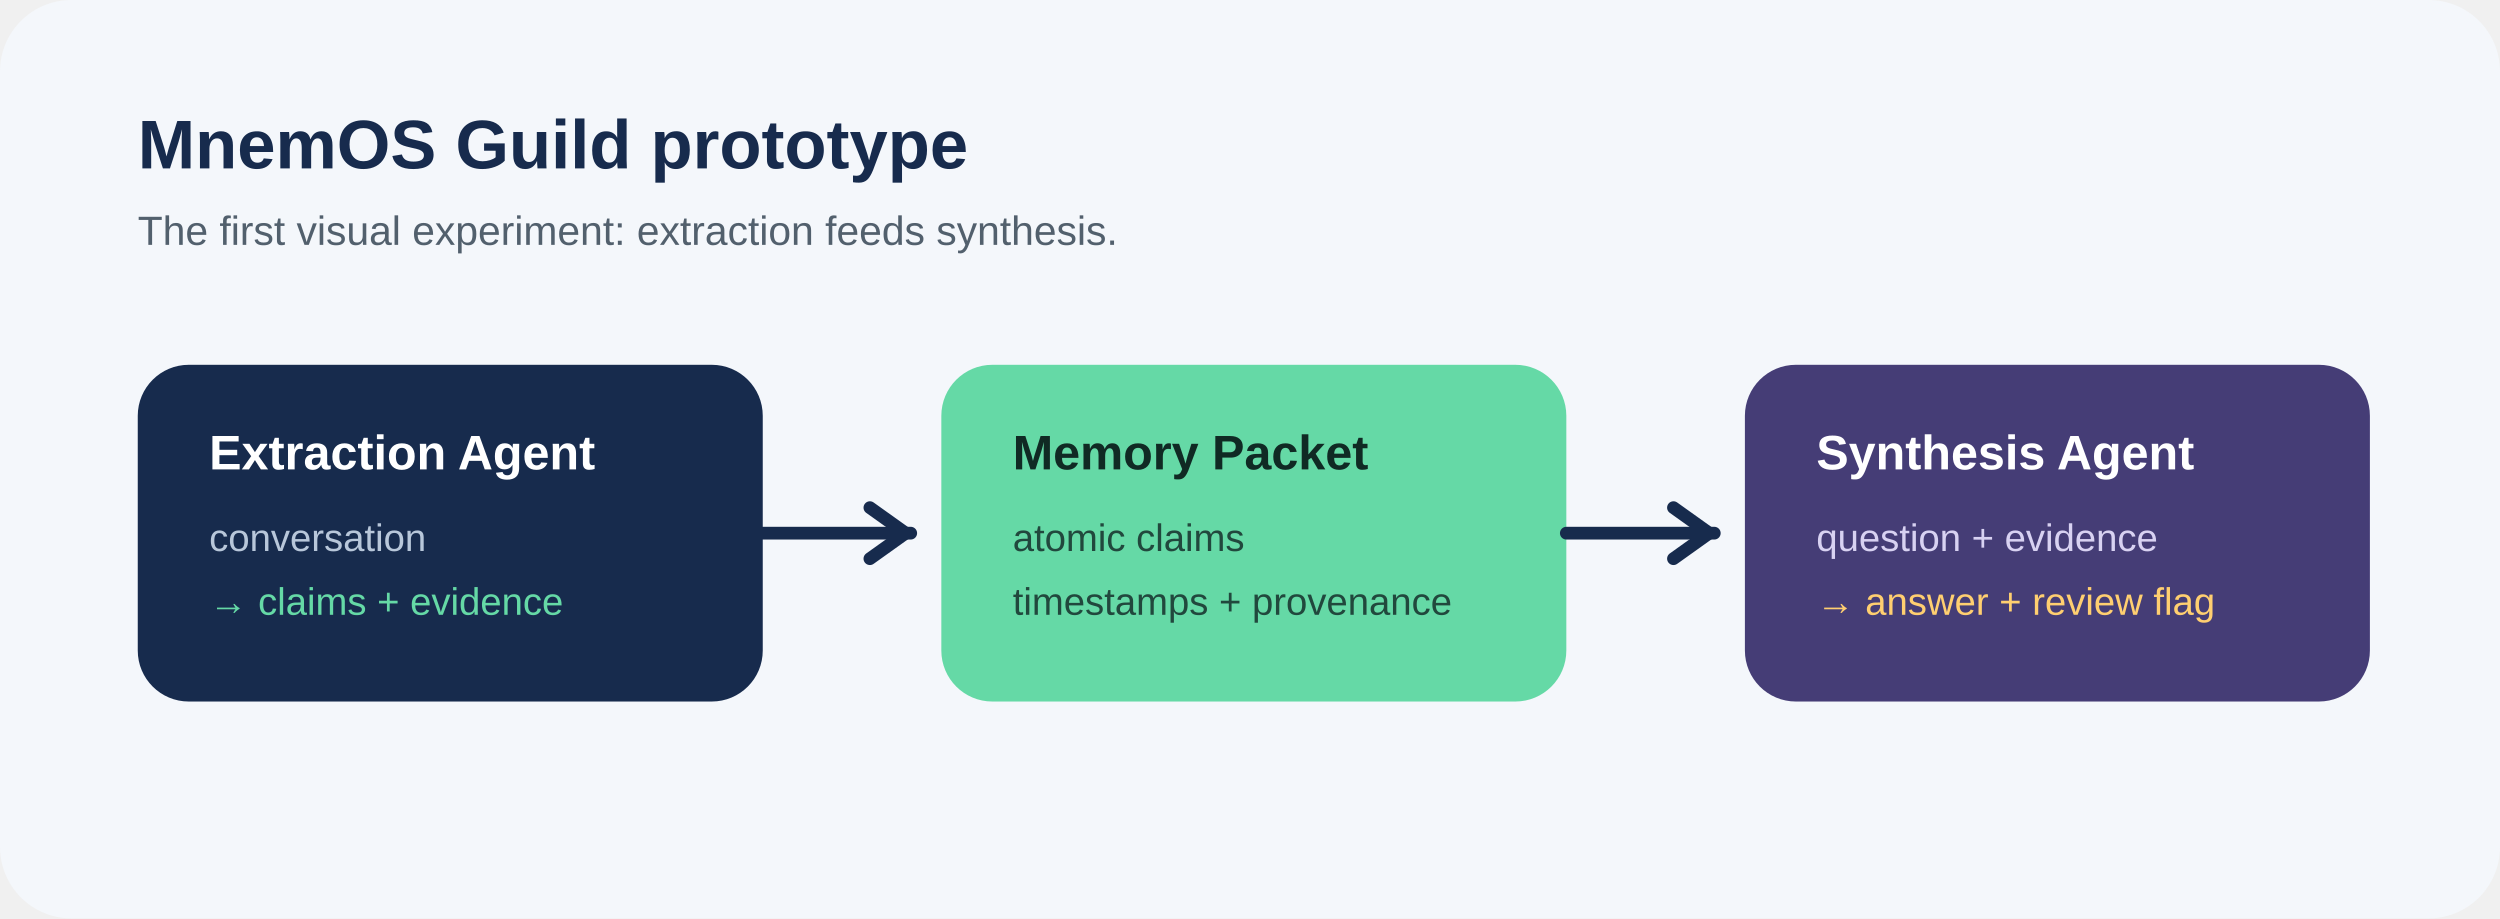
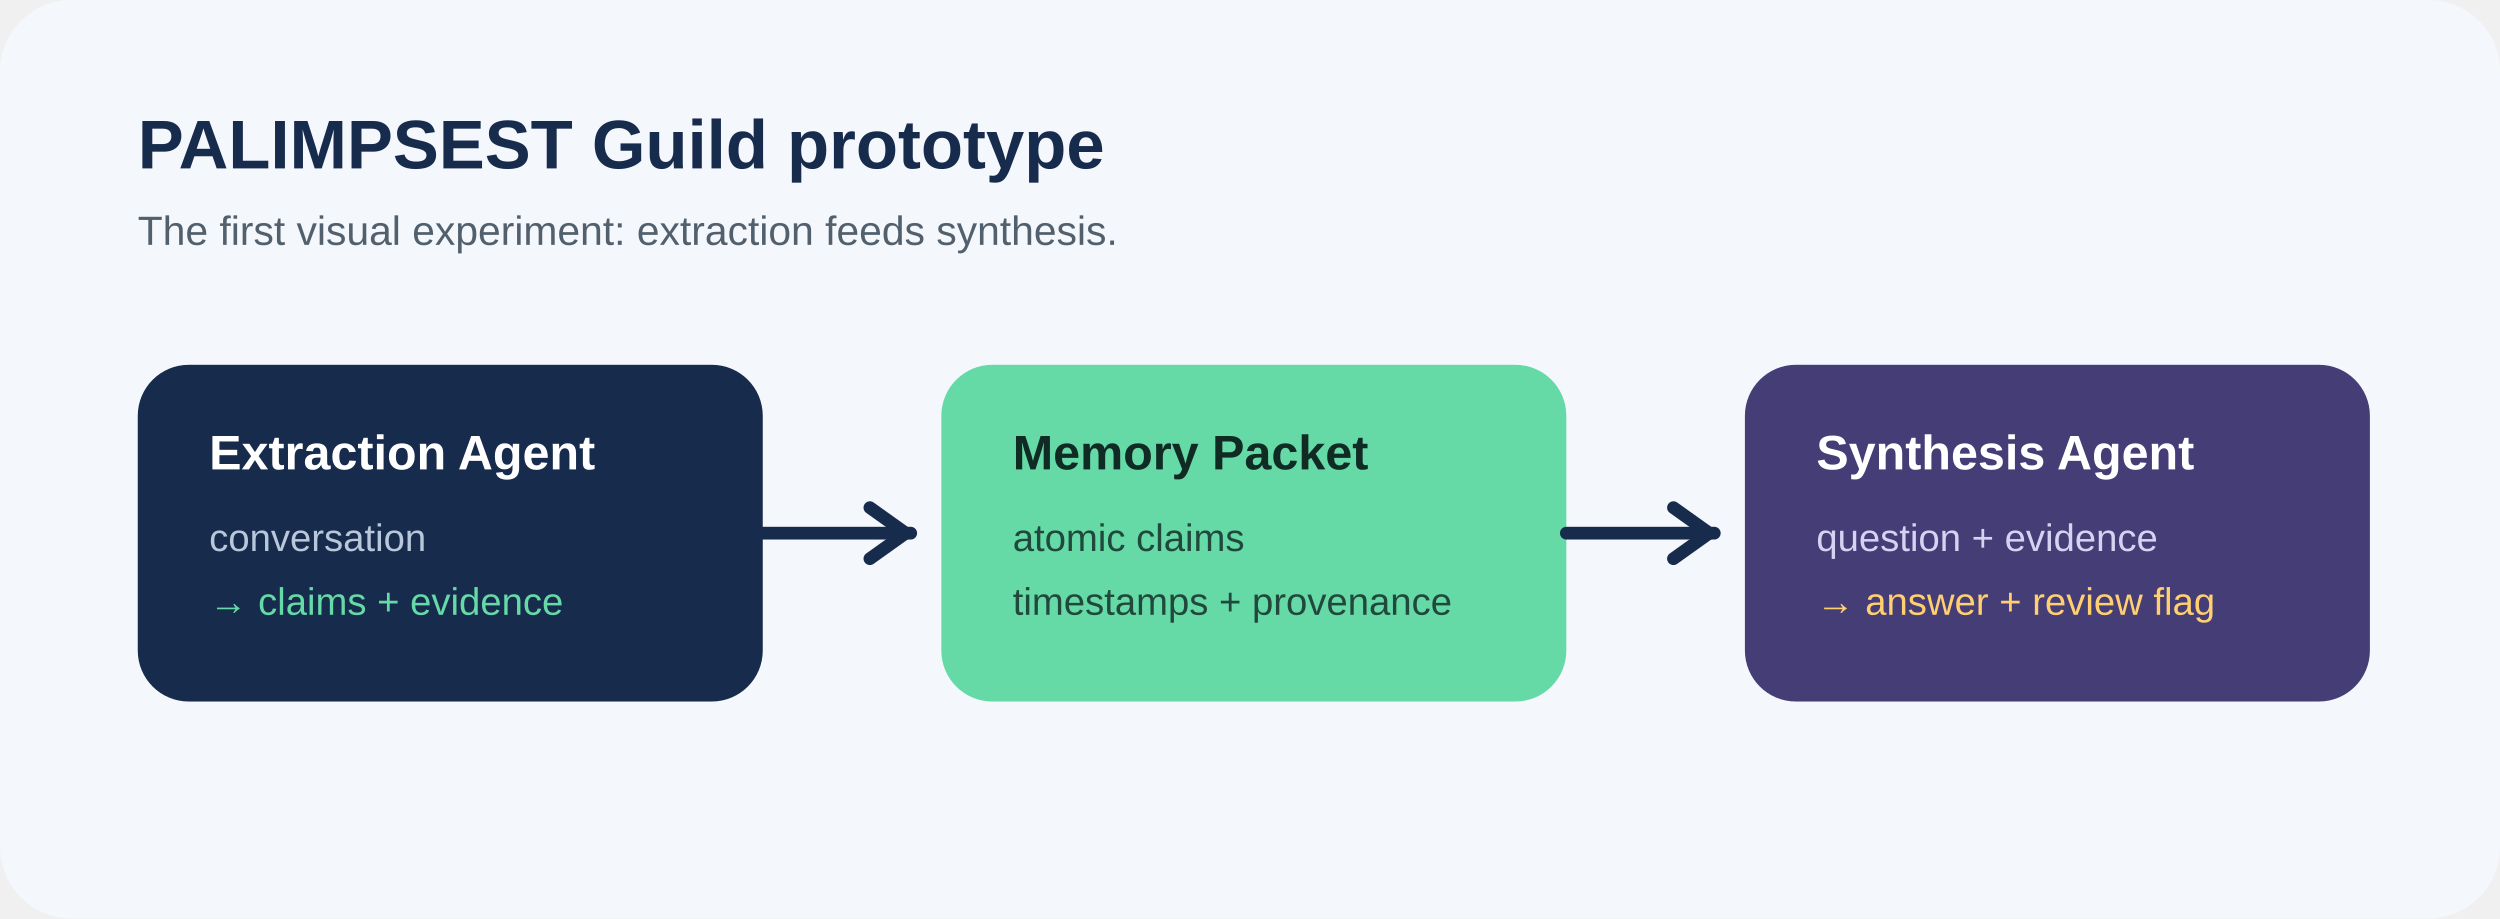
<svg xmlns="http://www.w3.org/2000/svg" width="980" height="360" viewBox="0 0 980 360" role="img" aria-labelledby="title desc">
  <rect width="980" height="360" rx="28" fill="#f4f7fb" />
-   <text x="54" y="66" fill="#172b4d" font-family="Arial, sans-serif" font-size="27" font-weight="700">MnemOS Guild prototype</text>
+   <text x="54" y="66" fill="#172b4d" font-family="Arial, sans-serif" font-size="27" font-weight="700">PALIMPSEST Guild prototype</text>
  <text x="54" y="96" fill="#52606d" font-family="Arial, sans-serif" font-size="16">The first visual experiment: extraction feeds synthesis.</text>
  <rect x="54" y="143" width="245" height="132" rx="20" fill="#172b4d" />
  <text x="82" y="184" fill="#fff" font-family="Arial, sans-serif" font-size="19" font-weight="700">Extraction Agent</text>
  <text x="82" y="216" fill="#b8c7da" font-family="Arial, sans-serif" font-size="15">conversation</text>
  <text x="82" y="241" fill="#65d9a6" font-family="Arial, sans-serif" font-size="15">→ claims + evidence</text>
  <rect x="369" y="143" width="245" height="132" rx="20" fill="#65d9a6" />
  <text x="397" y="184" fill="#102a24" font-family="Arial, sans-serif" font-size="19" font-weight="700">Memory Packet</text>
  <text x="397" y="216" fill="#21483d" font-family="Arial, sans-serif" font-size="15">atomic claims</text>
  <text x="397" y="241" fill="#21483d" font-family="Arial, sans-serif" font-size="15">timestamps + provenance</text>
  <rect x="684" y="143" width="245" height="132" rx="20" fill="#453d76" />
  <text x="712" y="184" fill="#fff" font-family="Arial, sans-serif" font-size="19" font-weight="700">Synthesis Agent</text>
  <text x="712" y="216" fill="#d8d2f2" font-family="Arial, sans-serif" font-size="15">question + evidence</text>
  <text x="712" y="241" fill="#ffcf70" font-family="Arial, sans-serif" font-size="15">→ answer + review flag</text>
  <path d="M299 209h58M614 209h58" stroke="#172b4d" stroke-width="5" stroke-linecap="round" />
  <path d="m341 199 14 10-14 10M656 199l14 10-14 10" fill="none" stroke="#172b4d" stroke-width="5" stroke-linecap="round" stroke-linejoin="round" />
</svg>
